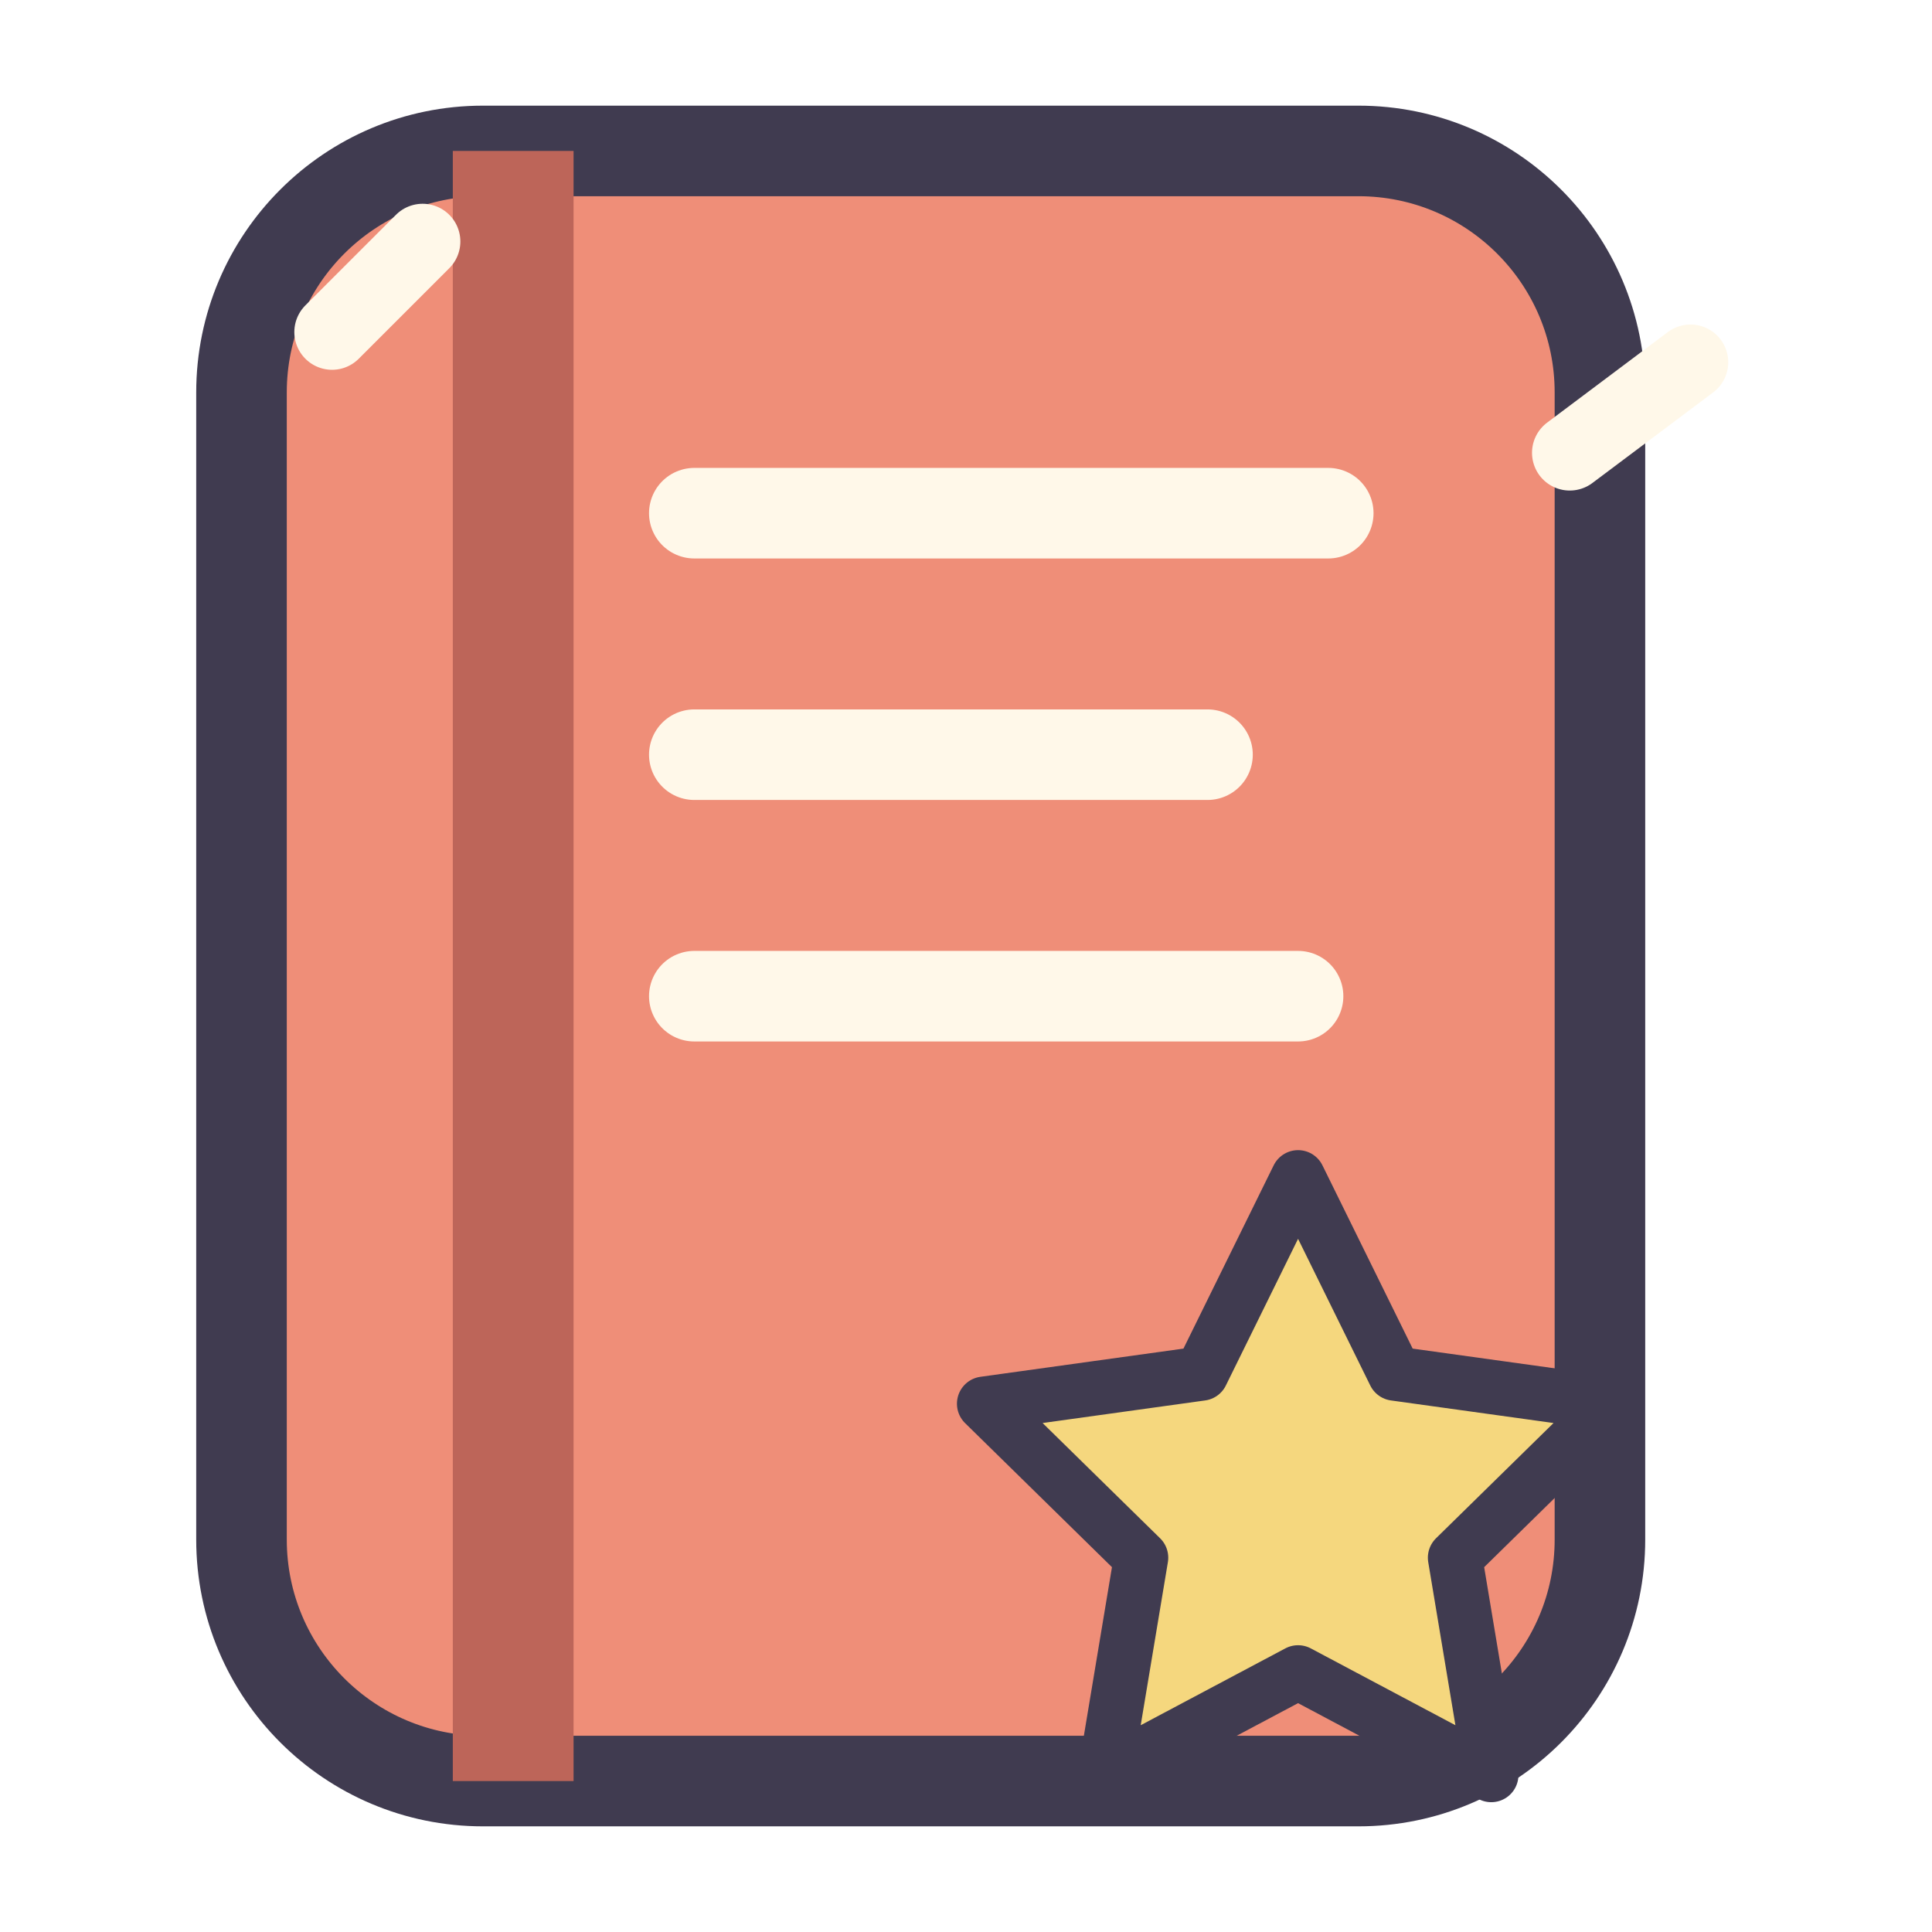
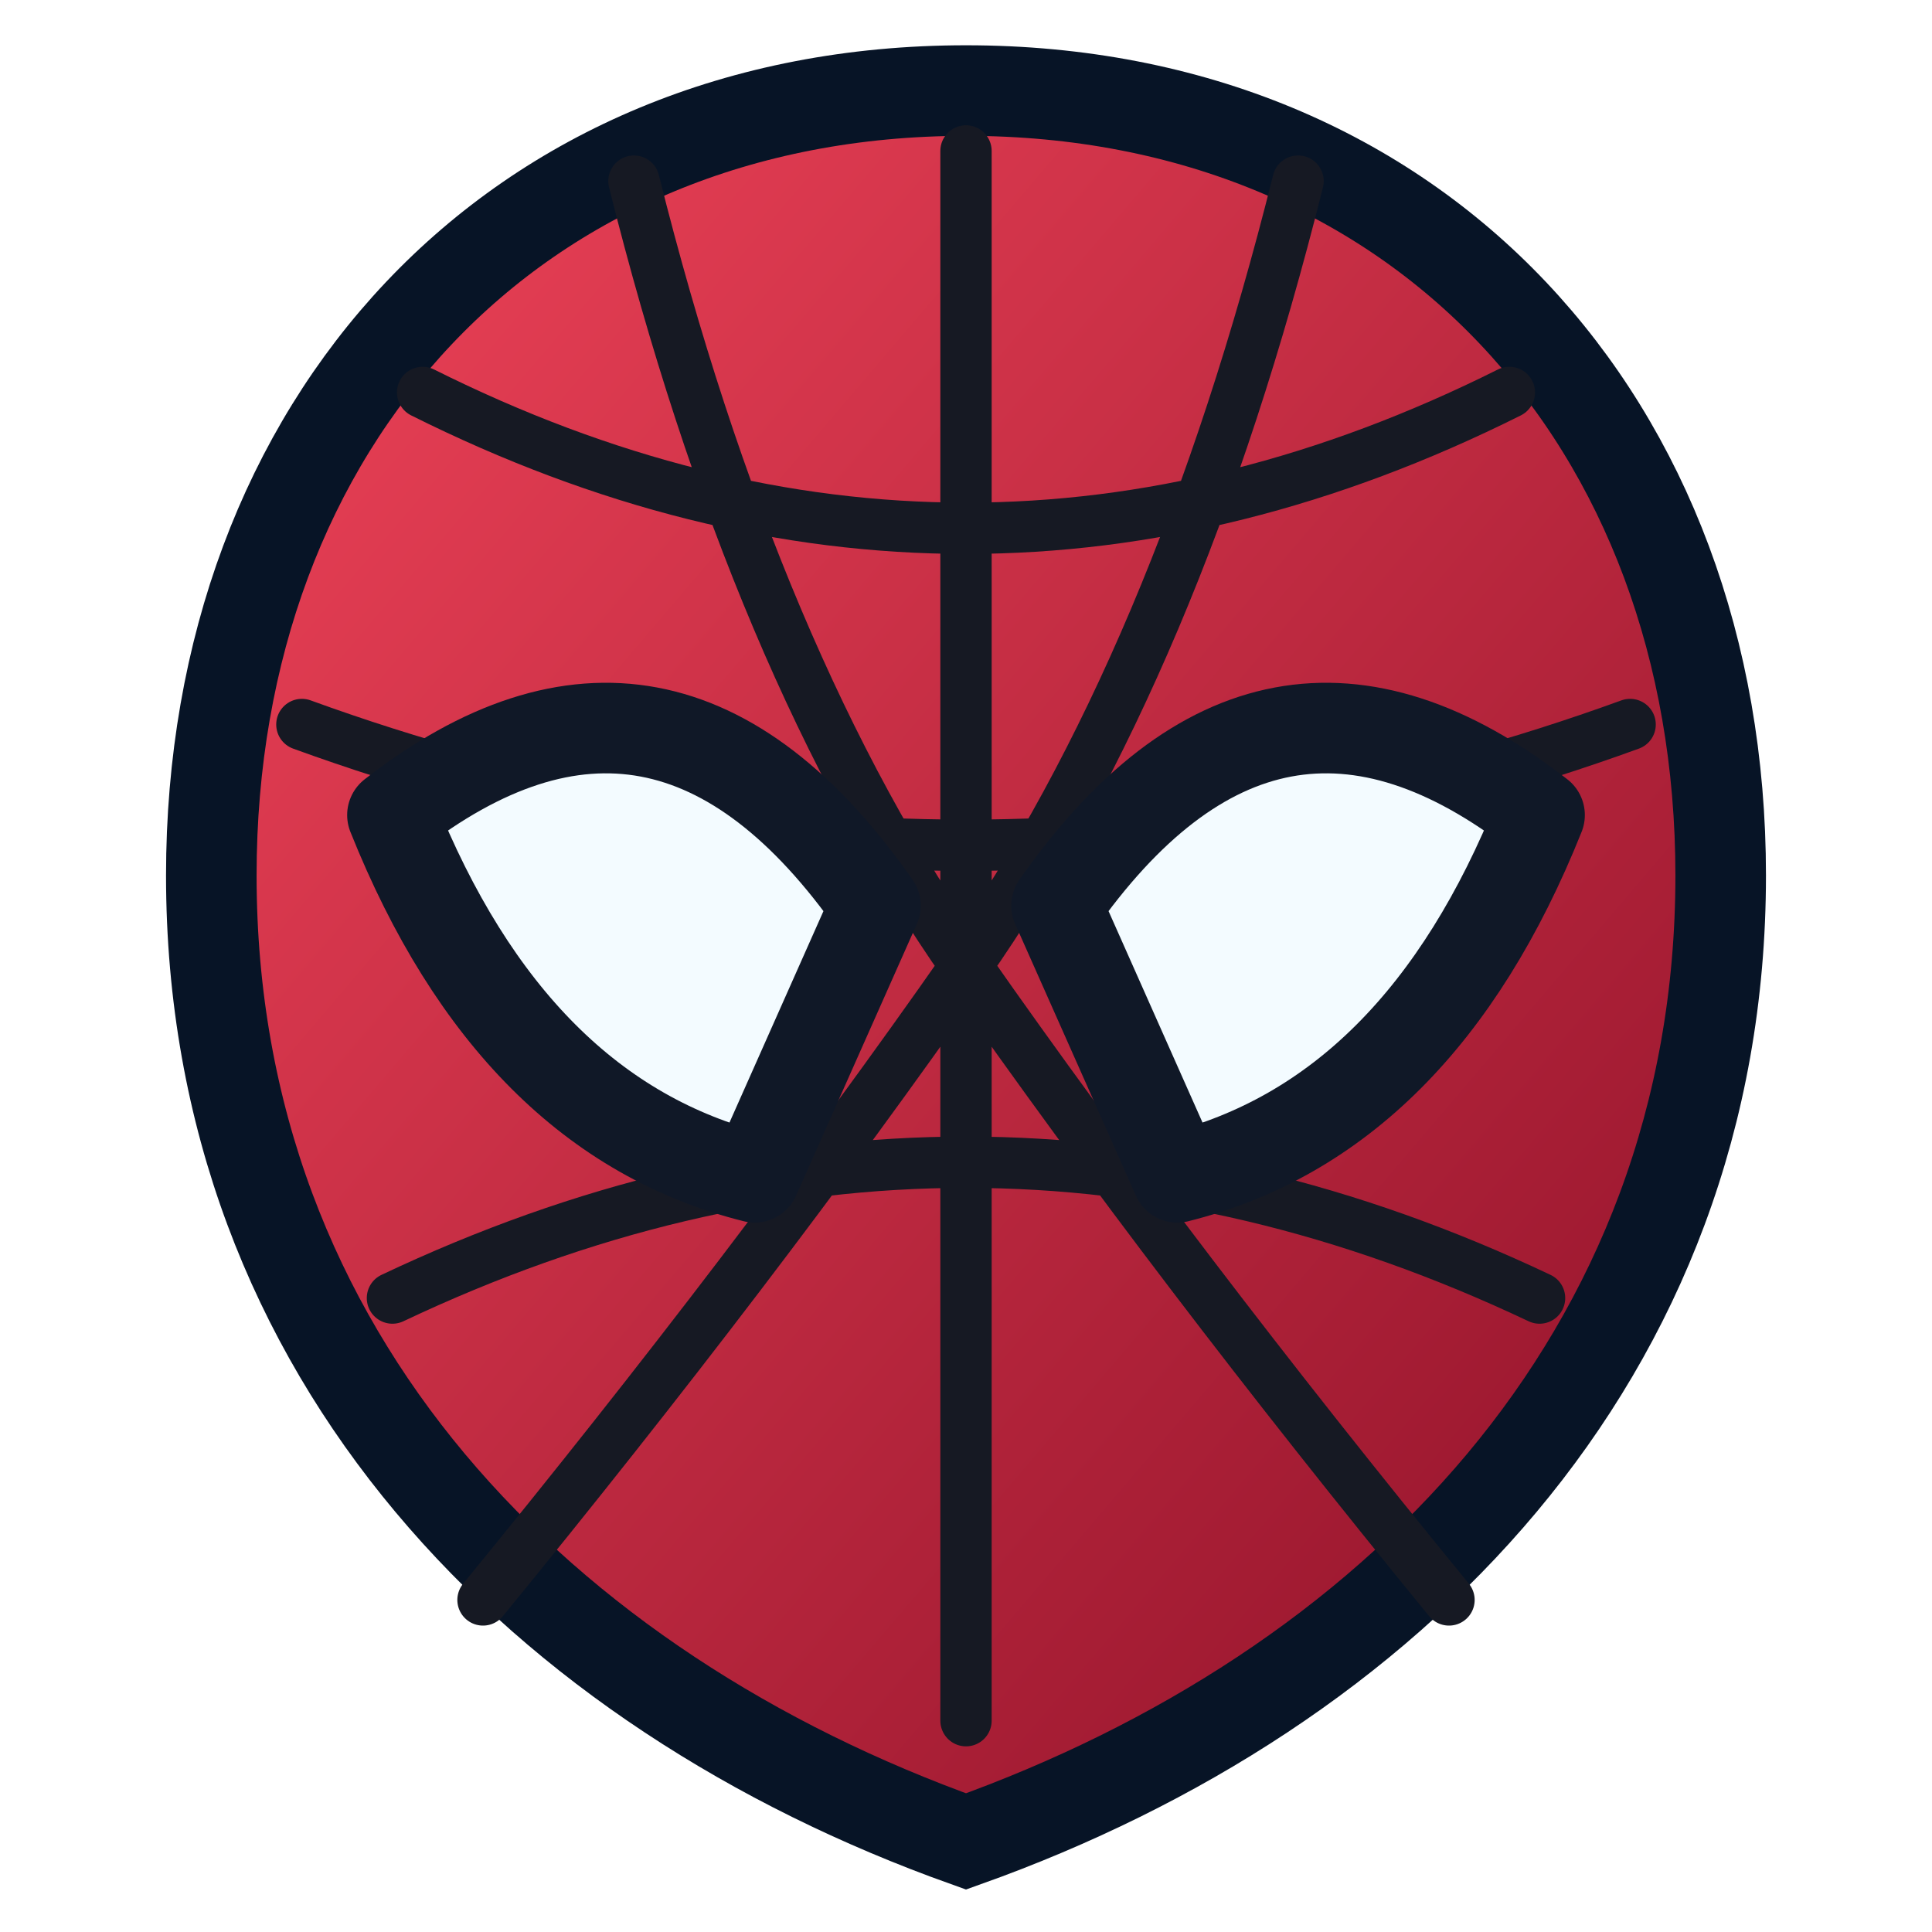
<svg xmlns="http://www.w3.org/2000/svg" viewBox="0 0 64 64">
-   <rect x="8" y="5" width="45" height="54" rx="8" fill="#ef8e78" stroke="#403b50" stroke-width="3" />
-   <path d="M17 5v54" stroke="#bd6559" stroke-width="4" />
-   <path d="M23 17h21M23 25h17M23 33h20" stroke="#fff8e9" stroke-width="3" stroke-linecap="round" />
-   <path d="m43 39 3.2 6.5 7.2 1-5.2 5.1 1.2 7.2-6.4-3.4-6.4 3.4 1.2-7.2-5.2-5.1 7.2-1z" fill="#f5d77e" stroke="#403b50" stroke-width="1.8" stroke-linejoin="round" />
-   <path d="M11 11 14 8M52 15l4-3" stroke="#fff8e9" stroke-width="2.5" stroke-linecap="round" />
+   <defs>
+     <linearGradient id="red" x1="0" y1="0" x2="1" y2="1">
+       <stop stop-color="#f04459" />
+       <stop offset="1" stop-color="#8d1028" />
+     </linearGradient>
+   </defs>
+   <path d="M32 3C17 3 7 14 7 29c0 16 11 27 25 32 14-5 25-16 25-32C57 14 47 3 32 3Z" fill="url(#red)" stroke="#071426" stroke-width="3" />
+   <path d="M32 5 32 57M10 24Q32 32 54 24M14 13Q32 22 50 13M13 43Q32 34 51 43M21 6Q25 22 32 32Q39 22 43 6M16 53Q25 42 32 32Q39 42 48 53" fill="none" stroke="#161923" stroke-width="1.7" stroke-linecap="round" />
+   <path d="M13 27Q22 20 29 30L25 39Q17 37 13 27ZM51 27Q42 20 35 30L39 39Q47 37 51 27Z" fill="#f3fbff" stroke="#101827" stroke-width="3" stroke-linejoin="round" />
</svg>
